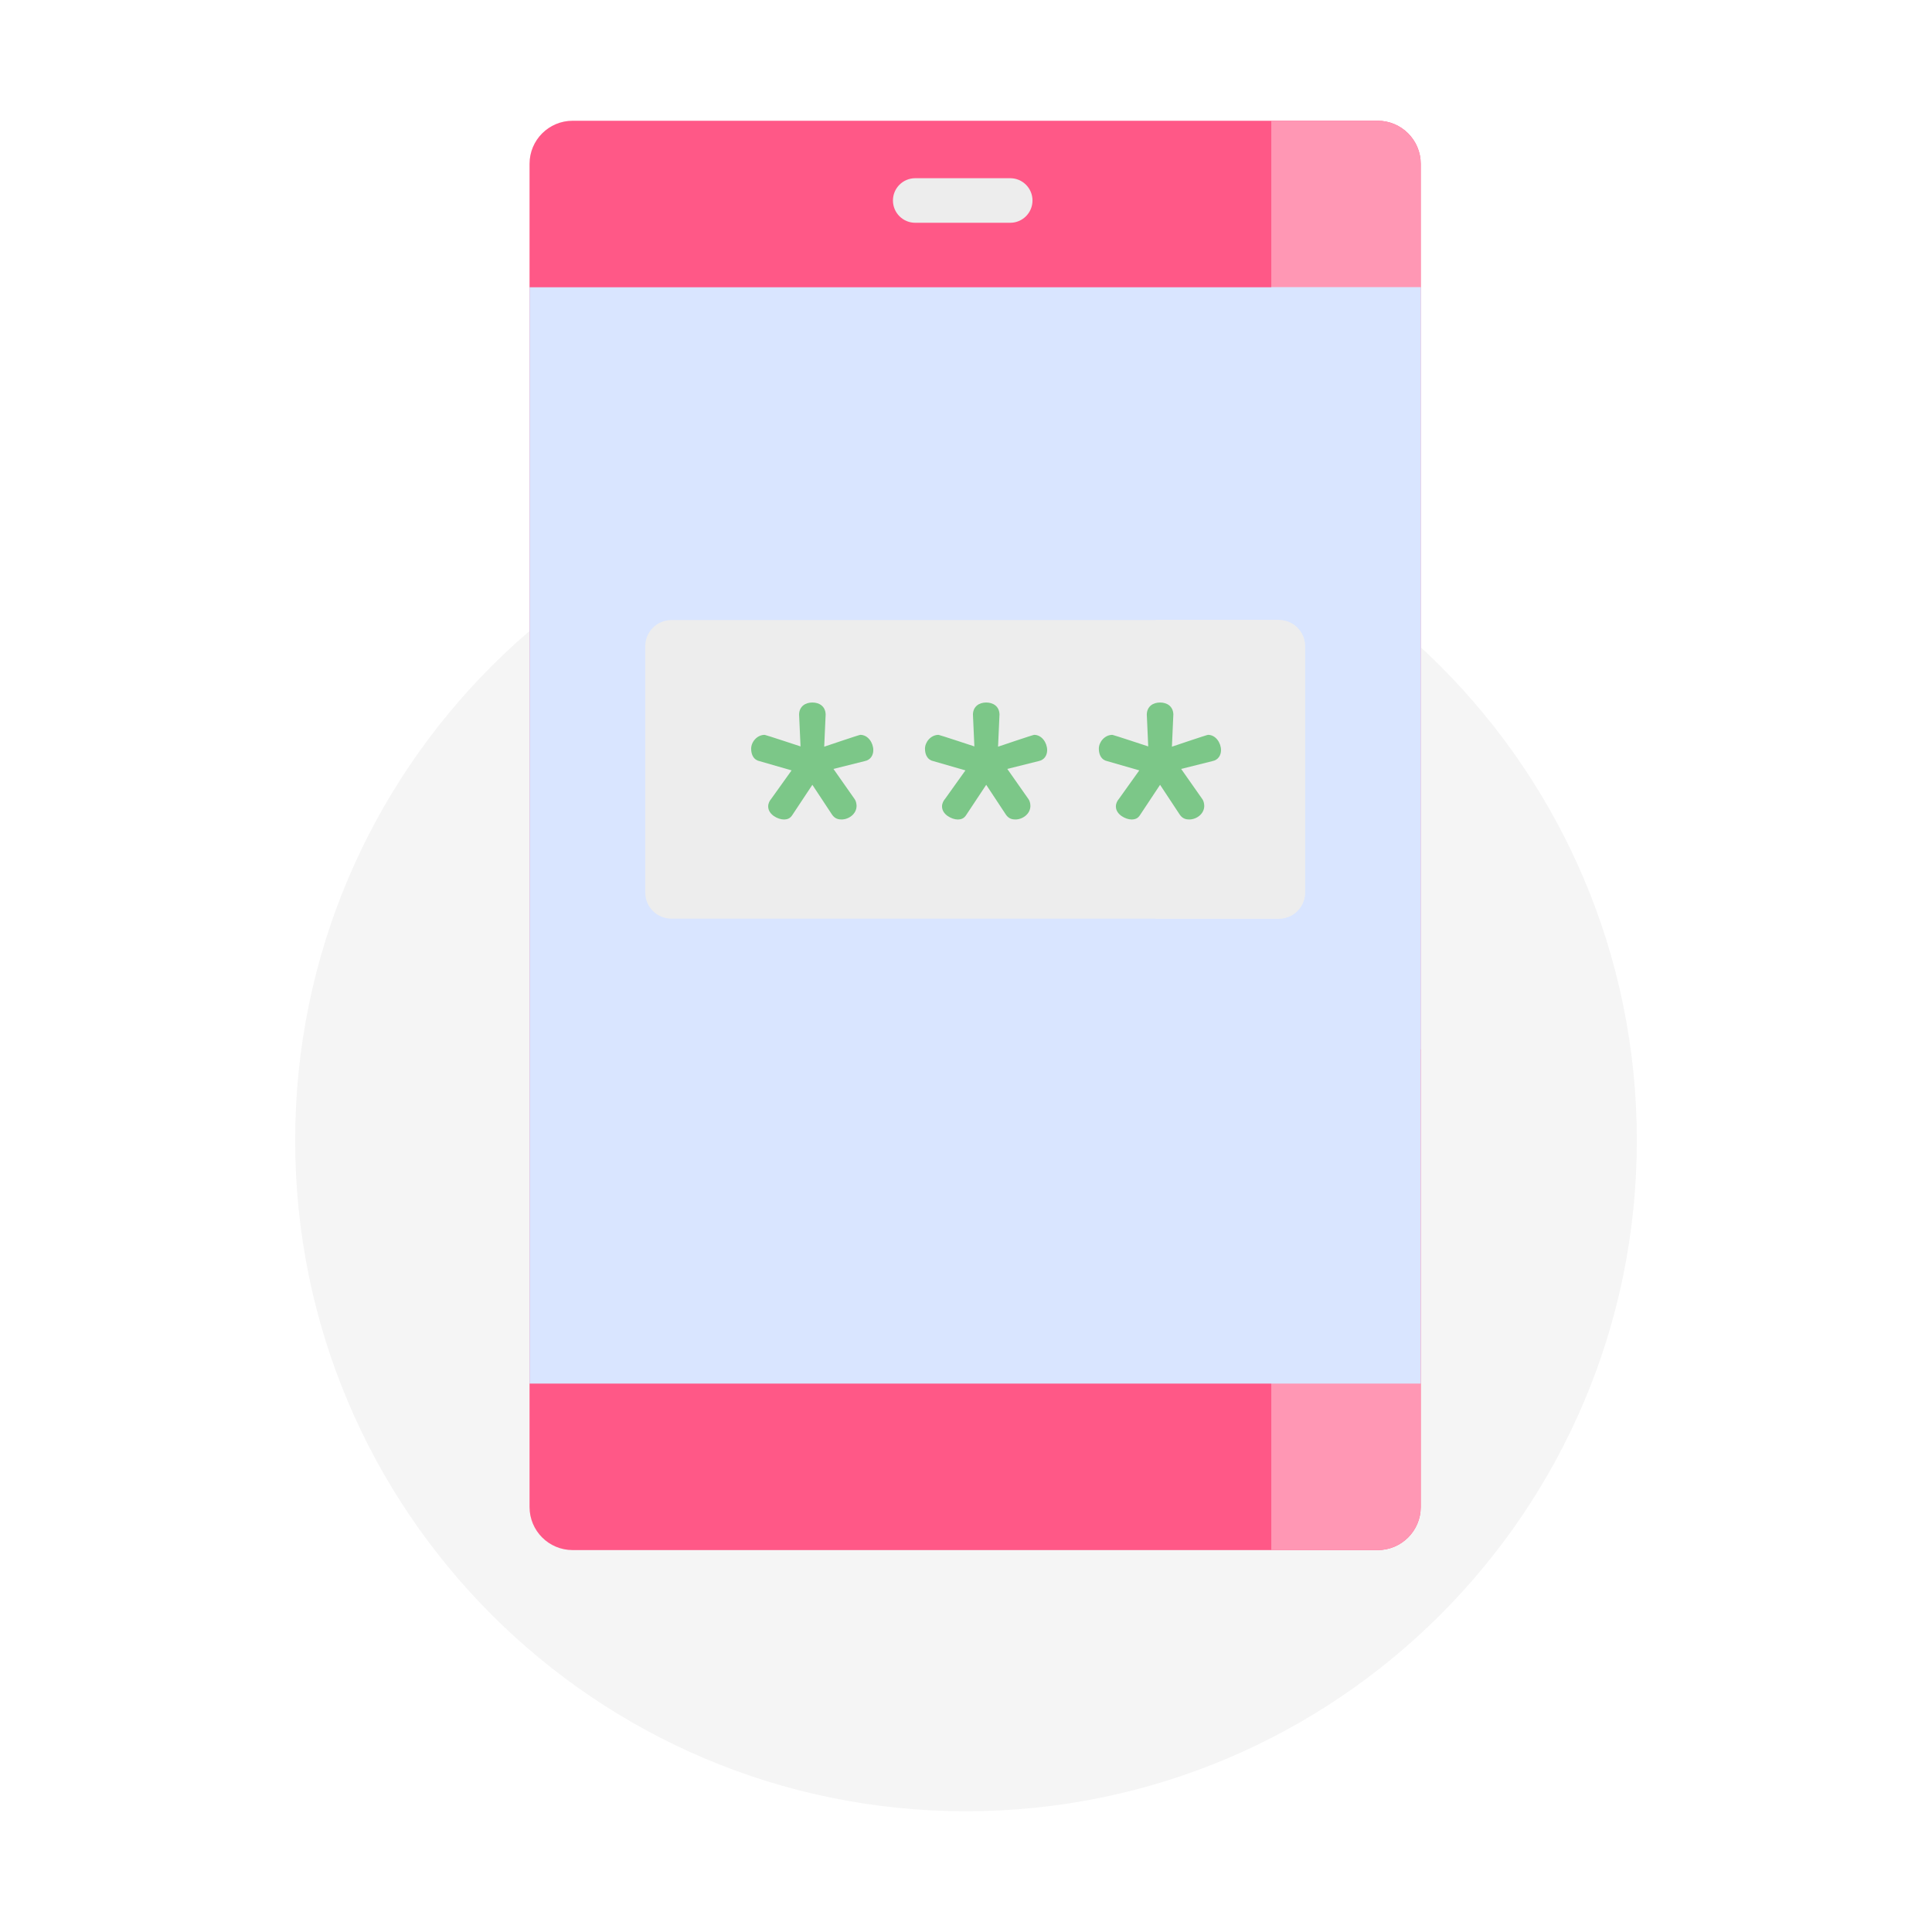
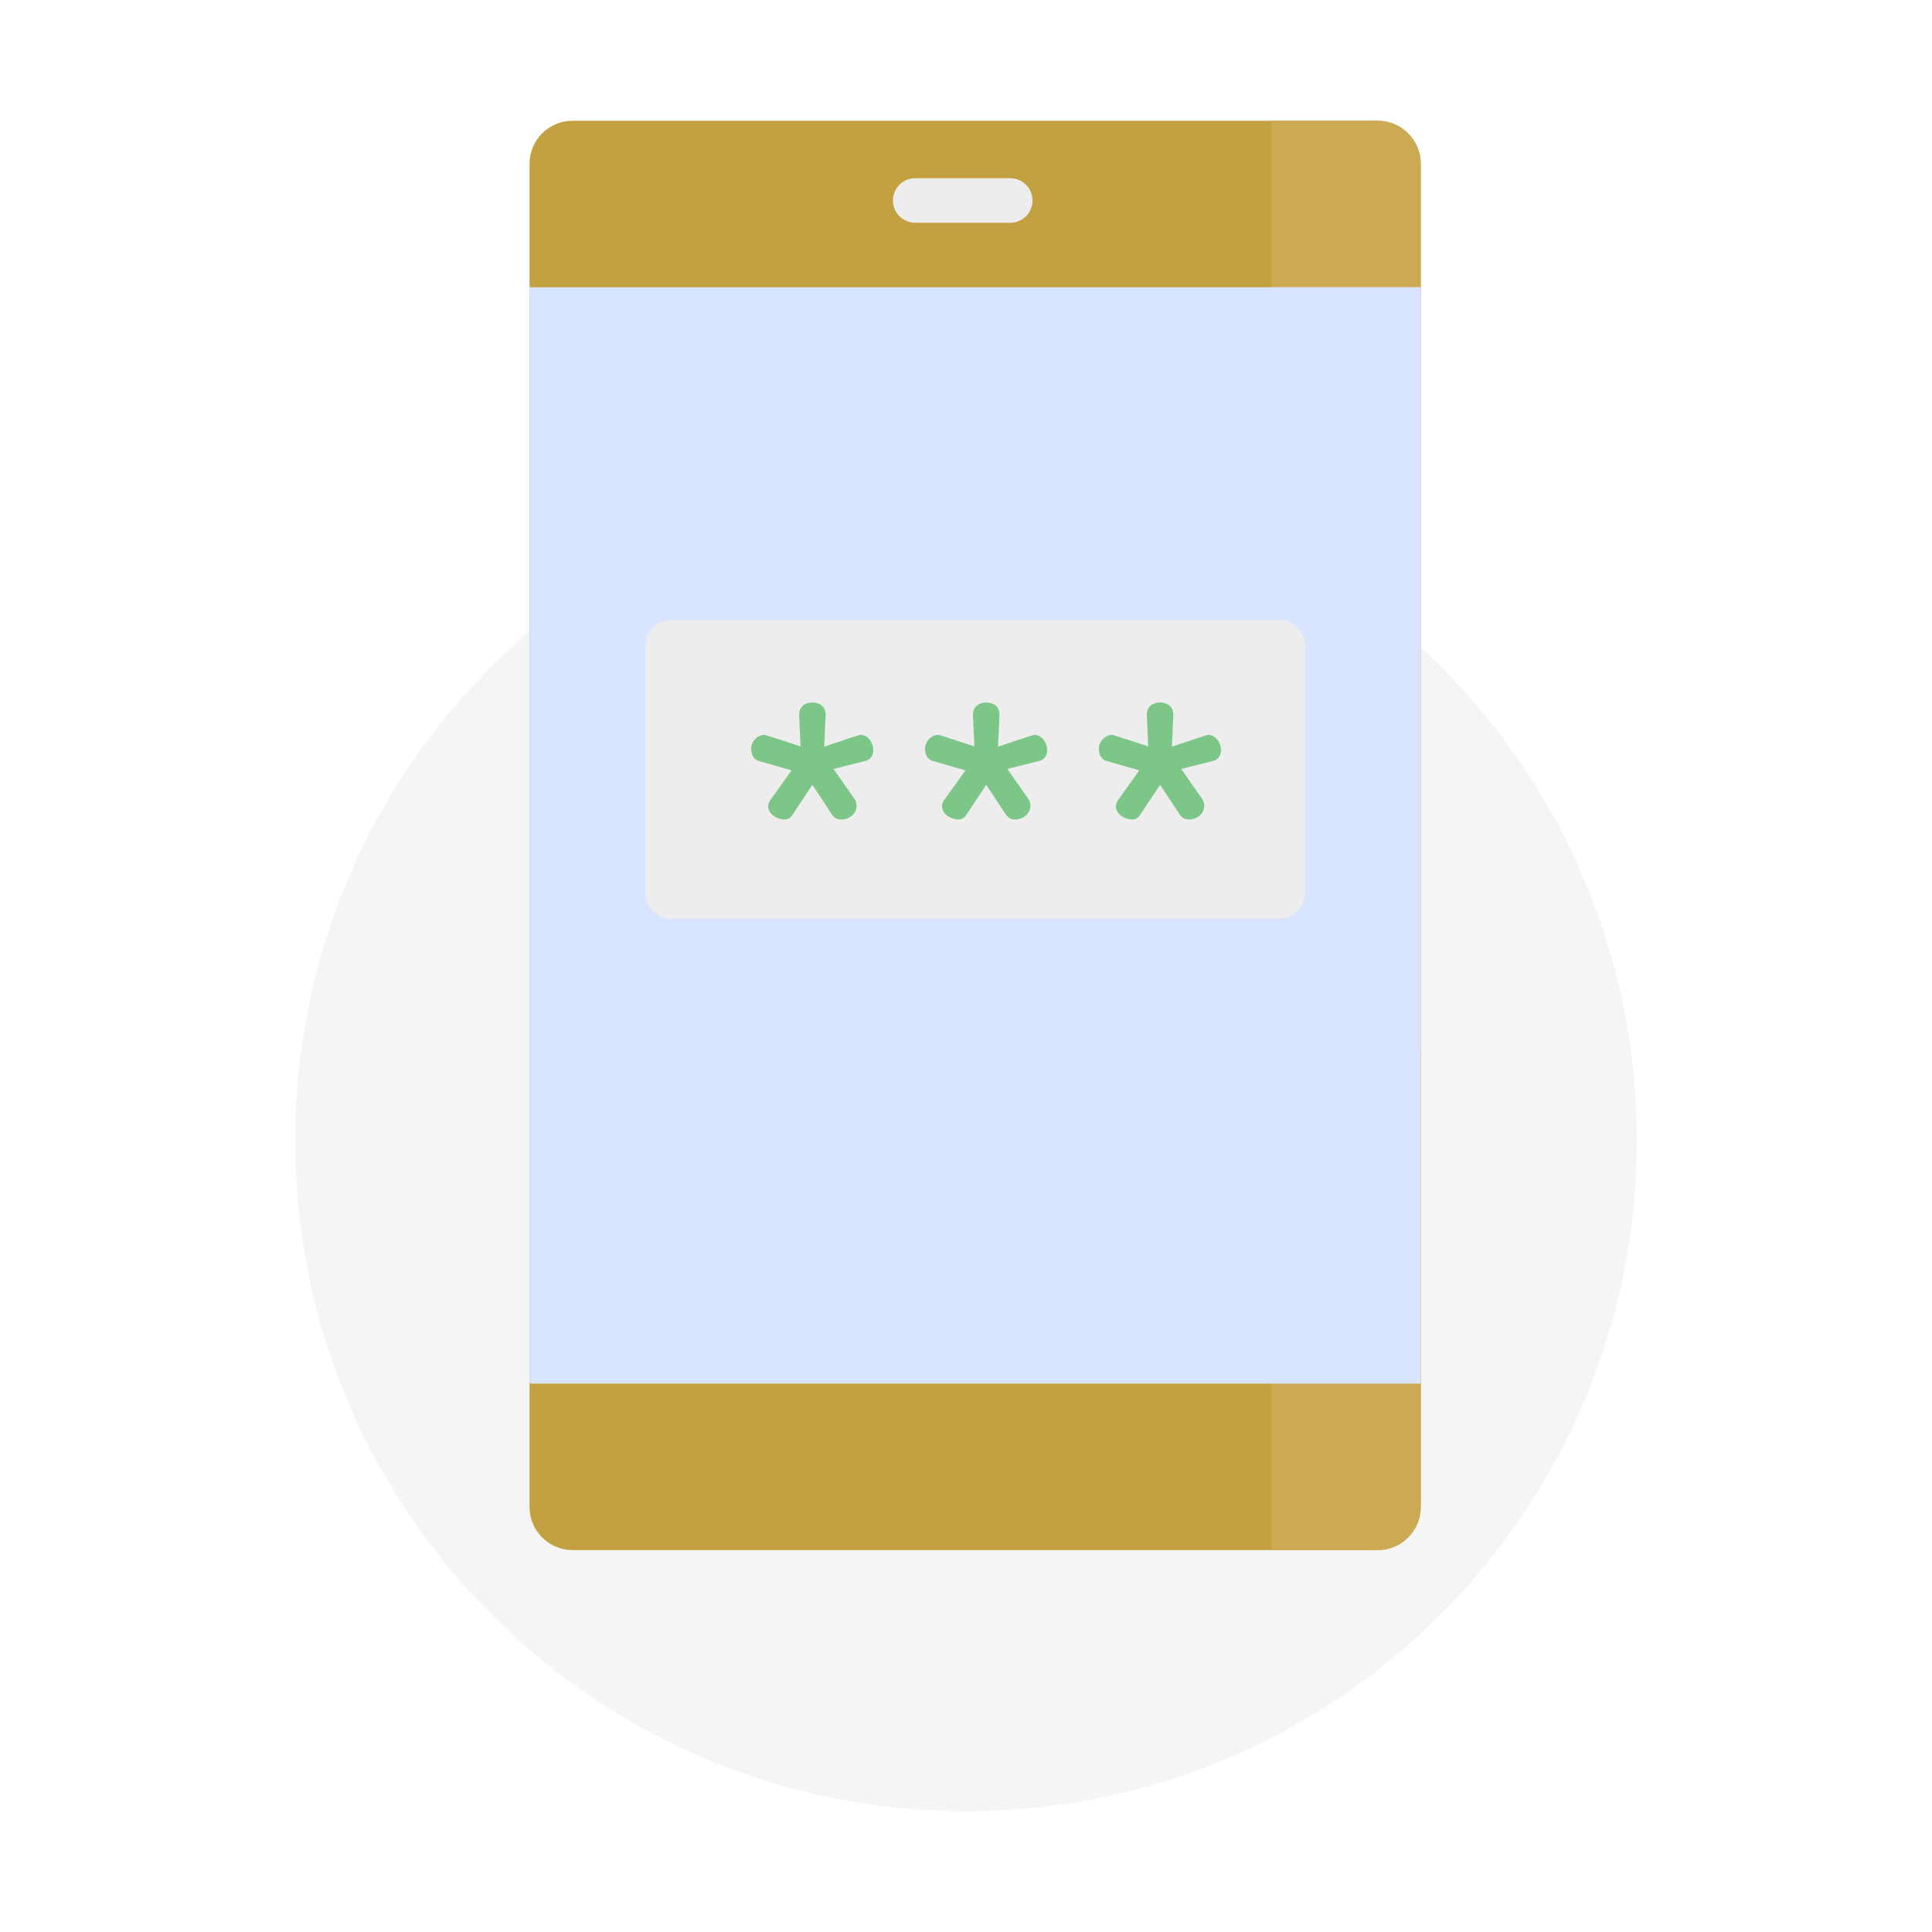
<svg xmlns="http://www.w3.org/2000/svg" width="144" height="144" viewBox="0 0 144 144" fill="none">
  <path d="M122 85C122 112.614 99.614 135 72 135C44.386 135 22 112.614 22 85C22 57.386 44.386 35 72 35C99.614 35 122 57.386 122 85Z" fill="#F5F5F5" />
-   <path d="M102.683 115.534H42.679C40.906 115.534 39.469 114.097 39.469 112.324V12.21C39.469 10.438 40.906 9 42.679 9H102.683C104.456 9 105.893 10.438 105.893 12.21V112.324C105.893 114.097 104.456 115.534 102.683 115.534Z" fill="#FF5887" />
-   <path d="M102.683 9H94.754V115.534H102.683C104.456 115.534 105.893 114.097 105.893 112.324V12.21C105.893 10.438 104.456 9 102.683 9Z" fill="#FF97B4" />
+   <path d="M102.683 115.534H42.679C40.906 115.534 39.469 114.097 39.469 112.324V12.21C39.469 10.438 40.906 9 42.679 9H102.683C104.456 9 105.893 10.438 105.893 12.21V112.324C105.893 114.097 104.456 115.534 102.683 115.534Z" fill="#C4A140" />
+   <path d="M102.683 9H94.754V115.534H102.683C104.456 115.534 105.893 114.097 105.893 112.324V12.21C105.893 10.438 104.456 9 102.683 9Z" fill="#CBAA53" />
  <path d="M39.469 21.411H105.893V103.124H39.469V21.411Z" fill="#D9E5FF" />
  <path d="M97.436 76.47C100.442 76.47 103.301 77.095 105.893 78.22V21.411H94.754V76.638C95.632 76.527 96.527 76.47 97.436 76.47Z" fill="#D9E5FF" />
  <path d="M95.321 68.471H50.041C48.966 68.471 48.093 67.599 48.093 66.523V48.164C48.093 47.088 48.966 46.216 50.041 46.216H95.321C96.397 46.216 97.269 47.088 97.269 48.164V66.523C97.269 67.599 96.397 68.471 95.321 68.471Z" fill="#EDEDED" />
  <path d="M95.321 46.216H86.129V68.471H95.321C96.397 68.471 97.269 67.599 97.269 66.522V48.164C97.269 47.088 96.397 46.216 95.321 46.216Z" fill="#EDEDED" />
  <path d="M75.297 13.283H68.215C67.298 13.283 66.555 14.026 66.555 14.944C66.555 15.86 67.298 16.604 68.215 16.604H75.297C76.214 16.604 76.956 15.86 76.956 14.944C76.956 14.026 76.214 13.283 75.297 13.283Z" fill="#EDEDED" />
  <path d="M64.122 54.771C64.037 54.771 61.432 55.654 61.432 55.654L61.539 53.243C61.518 52.64 61.066 52.361 60.549 52.361C60.033 52.361 59.58 52.64 59.559 53.243L59.667 55.633C59.667 55.633 57.062 54.772 56.997 54.772C56.416 54.772 55.986 55.31 55.986 55.805C55.986 56.257 56.18 56.644 56.61 56.731L58.999 57.42L57.492 59.529C57.363 59.68 57.256 59.873 57.256 60.11C57.256 60.713 57.987 61.079 58.418 61.079C58.676 61.079 58.892 61.014 59.064 60.735L60.549 58.495L62.013 60.713C62.228 61.035 62.508 61.079 62.723 61.079C63.261 61.079 63.843 60.669 63.843 60.066C63.843 59.873 63.778 59.658 63.692 59.55L62.121 57.311L64.445 56.73C64.897 56.644 65.091 56.278 65.091 55.912C65.091 55.374 64.704 54.771 64.122 54.771Z" fill="#7CC788" />
  <path d="M77.08 54.771C76.994 54.771 74.389 55.654 74.389 55.654L74.497 53.243C74.476 52.64 74.023 52.361 73.507 52.361C72.99 52.361 72.538 52.64 72.517 53.243L72.624 55.633C72.624 55.633 70.019 54.772 69.955 54.772C69.374 54.772 68.943 55.31 68.943 55.805C68.943 56.257 69.137 56.644 69.568 56.731L71.957 57.42L70.45 59.529C70.321 59.68 70.213 59.873 70.213 60.11C70.213 60.713 70.946 61.079 71.376 61.079C71.634 61.079 71.85 61.014 72.022 60.735L73.507 58.495L74.971 60.713C75.186 61.035 75.466 61.079 75.681 61.079C76.219 61.079 76.8 60.669 76.8 60.066C76.8 59.873 76.736 59.658 76.649 59.55L75.078 57.311L77.403 56.73C77.855 56.644 78.049 56.278 78.049 55.912C78.049 55.374 77.661 54.771 77.08 54.771Z" fill="#7CC788" />
  <path d="M90.039 54.771C89.952 54.771 87.348 55.654 87.348 55.654L87.455 53.243C87.434 52.64 86.982 52.361 86.465 52.361C85.949 52.361 85.497 52.64 85.475 53.243L85.582 55.633C85.582 55.633 82.978 54.772 82.913 54.772C82.332 54.772 81.901 55.31 81.901 55.805C81.901 56.257 82.095 56.644 82.526 56.731L84.915 57.42L83.409 59.529C83.279 59.68 83.172 59.873 83.172 60.11C83.172 60.713 83.904 61.079 84.334 61.079C84.593 61.079 84.808 61.014 84.98 60.735L86.465 58.495L87.929 60.713C88.144 61.035 88.424 61.079 88.639 61.079C89.177 61.079 89.758 60.669 89.758 60.066C89.758 59.873 89.694 59.658 89.607 59.55L88.036 57.311L90.361 56.73C90.813 56.644 91.007 56.278 91.007 55.912C91.007 55.374 90.619 54.771 90.039 54.771Z" fill="#7CC788" />
</svg>
